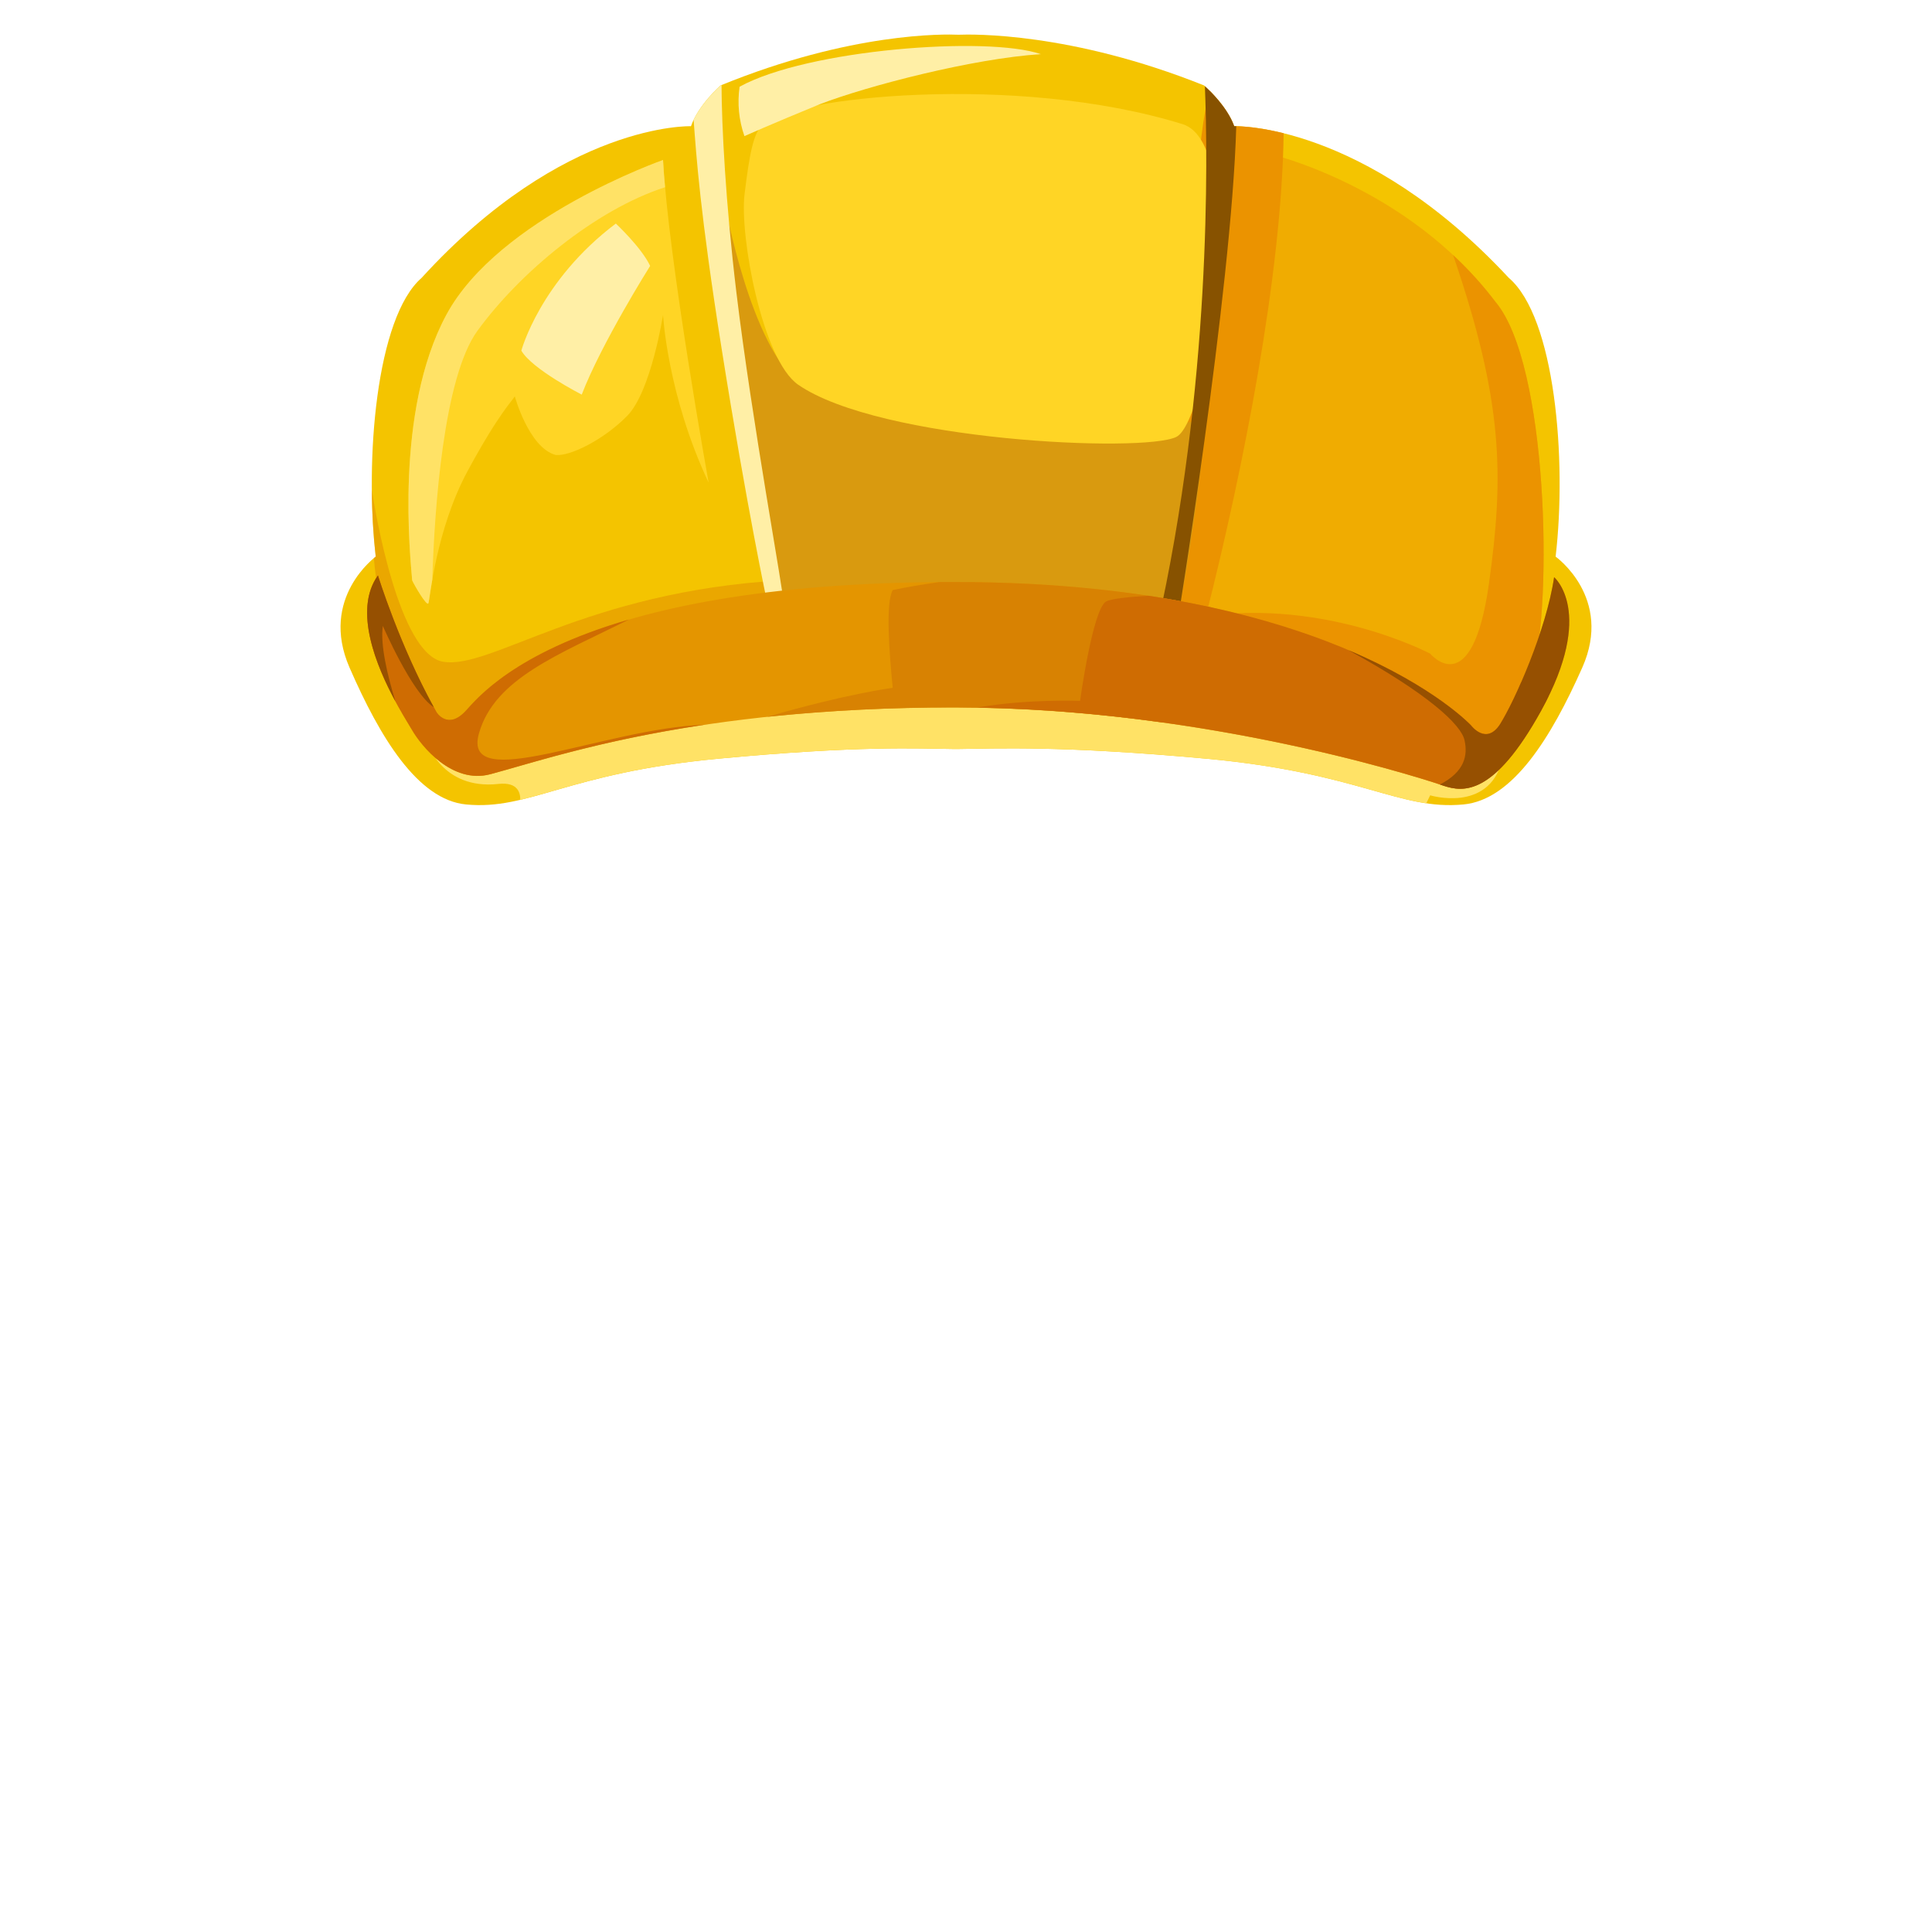
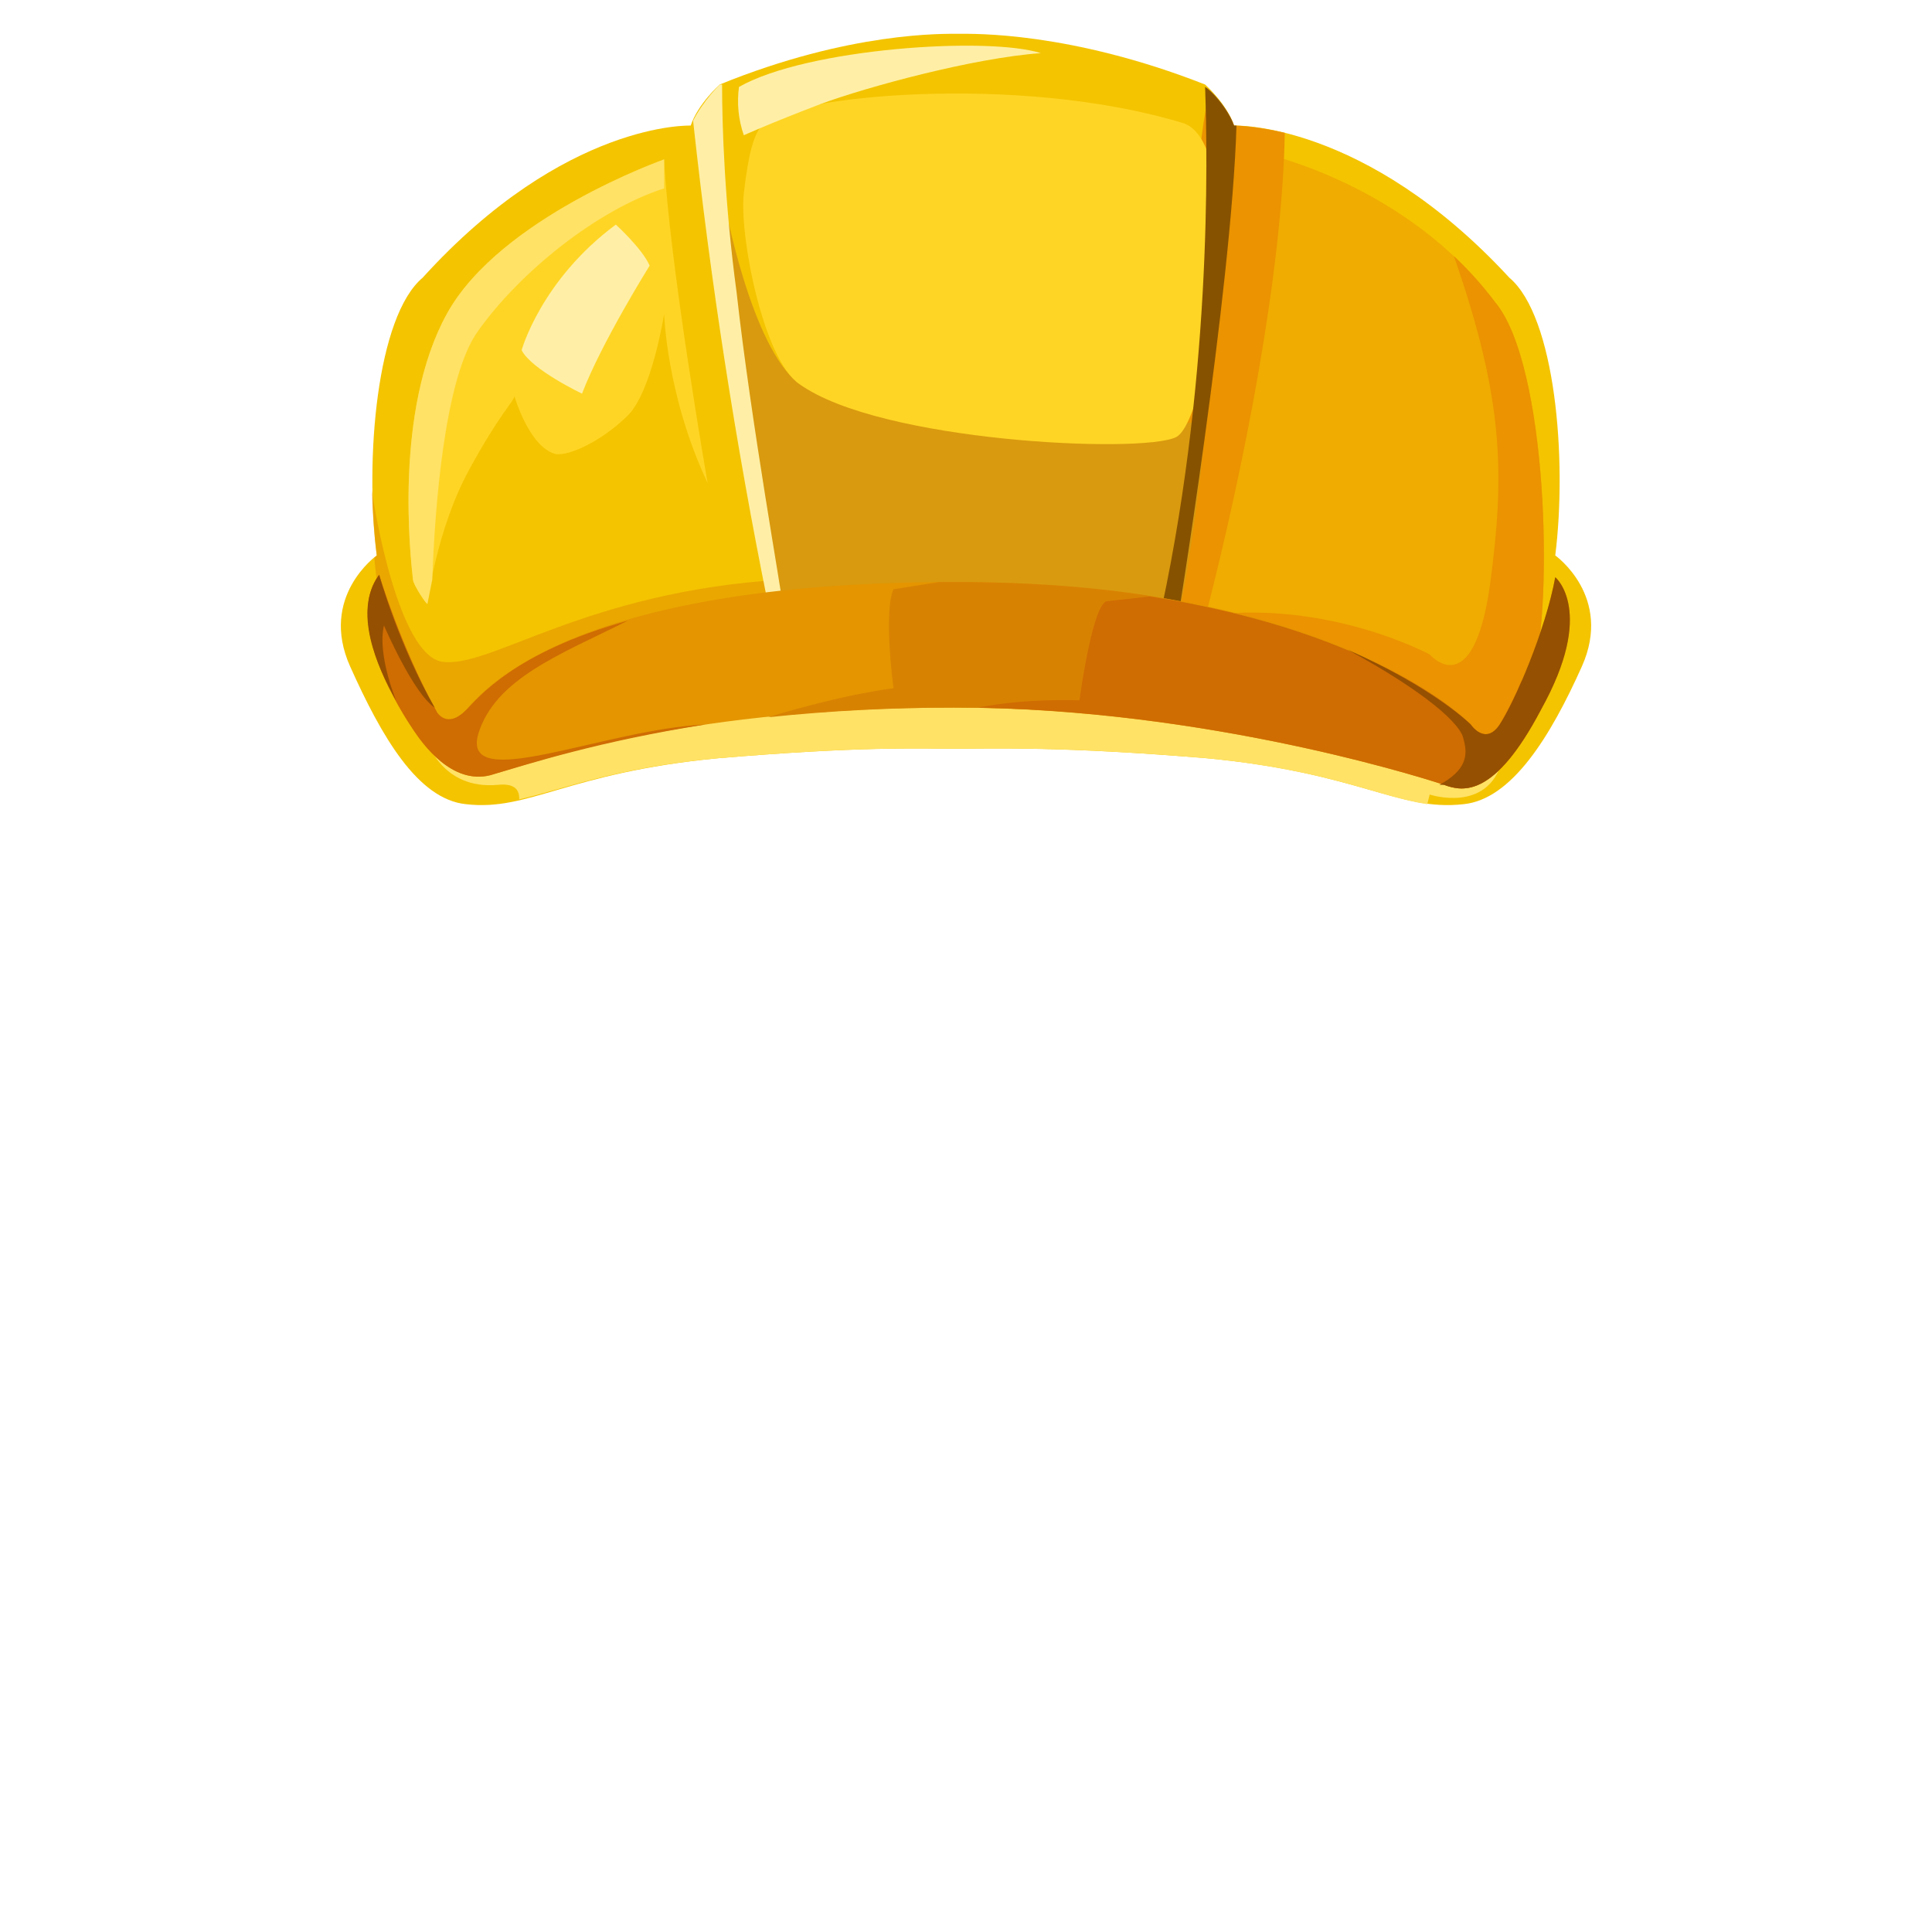
<svg xmlns="http://www.w3.org/2000/svg" id="Assets" viewBox="0 0 800 800">
  <defs>
-     <style>.cls-1{fill:#f4c400;}.cls-2{fill:#f0ac01;}.cls-3{fill:#eb9300;}.cls-4{opacity:0.62;}.cls-5{fill:#e49500;}.cls-6{fill:#ffe266;}.cls-7{fill:#ffd525;}.cls-8{fill:#ffefa6;}.cls-9{fill:#d99a0f;}.cls-10{fill:#875200;}.cls-11{fill:#d88202;}.cls-12{fill:#cf6c02;}.cls-13{fill:#965001;}</style>
+     <style>.cls-3{fill:#eb9300}.cls-5{fill:#e49500}.cls-6{fill:#ffe266}.cls-7{fill:#ffd525}.cls-8{fill:#ffefa6}</style>
  </defs>
-   <g id="Forma_6325_copia" data-name="Forma 6325 copia">
-     <path class="cls-1" d="M644.15,230.49c4.7-40.16-.22-99.09-19.41-115.45C564.61,50.41,511.05,52.26,511.05,52.26c-3.16-8.91-12.48-16.88-12.48-16.88-55.13-22.09-95.87-21.22-101.69-21-5.54-.25-44.45-1.12-98.52,21,0,0-9.15,8-12.24,16.88,0,0-52.54-1.85-111.52,62.78-18.82,16.36-23.65,75.29-19,115.45,0,0-23.47,17-10.88,45.91S173,331.2,193,333.11c26.2,2.49,41.8-13,104-18.91,58.89-5.56,83.19-4.22,97.59-4.06H397c15-.16,42.76-1.51,102.92,4.06,63.45,5.89,79.35,21.4,106.06,18.91,20.41-1.91,36.38-27.78,49.22-56.71S644.15,230.49,644.15,230.49Z" />
-   </g>
-   <g id="Forma_6346" data-name="Forma 6346">
-     <path class="cls-2" d="M619.24,125c-36.36-48.13-93.77-61.38-93.77-61.38-3.65,1.76-11.5,68.61-12.81,71.5S496,248.39,490.4,259.86s124.11,52.61,124.11,52.61,12.18-6.14,20.24-34.4S641.12,150.91,619.24,125Z" />
-   </g>
-   <g id="Forma_6347" data-name="Forma 6347">
-     <path class="cls-3" d="M619.24,125a151.09,151.09,0,0,0-17.54-19.39c20.86,60.87,21.08,91.4,14.84,136.08-7,49.86-24.29,29-24.29,29s-46.55-24.83-100.63-14.29a25.55,25.55,0,0,1-1.22,3.5c-.77,1.59,1.07,3.76,4.82,6.32l5.76,3.45c30.19,16.39,113.53,42.84,113.53,42.84s12.18-6.14,20.24-34.4S641.12,150.91,619.24,125Z" />
-   </g>
-   <g id="Forma_6345" data-name="Forma 6345">
-     <path class="cls-3" d="M511.05,52.26c-2.14-6-7.1-11.64-10.09-14.63-11.16,38.24-5,175.23-20,214.81-17.83,47,18.21,3.37,18.21,3.37,15.78-62.08,31.6-142.48,32.36-200.64C518.73,52,511.05,52.26,511.05,52.26Z" />
-   </g>
-   <g id="Forma_6340" data-name="Forma 6340" class="cls-4">
-     <path class="cls-5" d="M323.79,240.3C242.16,245,203.27,277.37,183.48,274c-18.41-3.11-28.26-62.95-29.53-71.22a266.12,266.12,0,0,0,1.61,27.69s-.28.21-.76.6c14.34,158.75,173.71,33.49,173.71,33.49Z" />
-   </g>
-   <g id="Forma_6338_copia" data-name="Forma 6338 copia">
-     <path class="cls-6" d="M393.27,273.35c-117.55,7.26-220,34.08-216.53,33.73,0,0,6,20.13,29.68,17.53,8.24-.9,9.07,4,9,6.59,17.46-4.09,38.18-12.89,81.62-17,58.89-5.56,83.19-4.22,97.59-4.06H397c15-.16,42.76-1.51,102.92,4.06,50.58,4.69,70.94,15.5,90.66,18.43,1-2,1.63-3.3,1.63-3.3s24,7.29,29.68-14.16C621.93,315.17,510.81,266.08,393.27,273.35Z" />
-   </g>
-   <g id="Forma_6326" data-name="Forma 6326">
-     <path class="cls-7" d="M274.55,66.26s-68.05,23.87-89.72,64.09S170,231.22,170.67,240.3c.62,1.5,6.15,11.16,6.74,9.44s3.14-30.45,16.19-54.64,18.91-29.56,19.56-31c0,0,5.77,21.15,16.87,24.29,5.83.66,19.77-6.11,29.68-16.19s14.84-41.82,14.84-41.82,1.78,33.19,18.88,69.47C293.43,199.82,276.84,108.09,274.55,66.26Z" />
-   </g>
-   <g id="Forma_6328" data-name="Forma 6328">
-     <path class="cls-8" d="M255,92.57c-31.36,23.65-39.12,52.62-39.12,52.62,4.39,7.69,25,18.21,25,18.21,8.19-21.31,28.33-53.29,28.33-53.29C265.68,102.54,255,92.57,255,92.57Z" />
-   </g>
-   <g id="Forma_6328_copia" data-name="Forma 6328 copia">
-     <path class="cls-6" d="M274.55,66.26s-68.05,23.87-89.72,64.09S170,231.22,170.67,240.3c.62,1.5,6.15,11.16,6.74,9.44.2-.58.63-4.21,1.59-9.69.91-29.39,4.66-83.67,18.65-103,17.52-24.16,48.91-50.22,77.74-59.53C275,73.51,274.74,69.71,274.55,66.26Z" />
-   </g>
-   <g id="Forma_6343" data-name="Forma 6343">
-     <path class="cls-9" d="M499.17,173.52c-4.87,4.95-147.68,0-168-14.84s-31-74.2-31-74.2c-5.78,29.8,19.42,144.33,22.26,167.28s165,3,165.26,2C492.65,235,499.92,174.84,499.17,173.52Z" />
-   </g>
-   <g id="Forma_6342" data-name="Forma 6342">
-     <path class="cls-7" d="M489.72,51.42c-69.18-21.45-163.89-11.05-174,0-3.82,4.18-5.33,12-7.42,29s7.25,68.59,22.26,78.92c33.83,23.28,142.72,28.28,156.5,21.59S517.2,60,489.72,51.42Z" />
-   </g>
-   <g id="Forma_6341" data-name="Forma 6341">
-     <path class="cls-8" d="M306.25,35.91a43.19,43.19,0,0,0,2,20.45s11.18-5,31.34-13.25C359.33,35.52,403,24.2,431,22.42,408.85,14.78,334.35,20.44,306.25,35.91Z" />
-   </g>
-   <g id="Forma_6338" data-name="Forma 6338">
-     <path class="cls-8" d="M304.9,120.9c-4.45-37.05-6.06-68.6-6.13-85.69l-.41.17S291,41.84,287.21,49.63c1.15,15.08,2.58,37.91,11.62,94.88,10.38,65.45,18.89,105.23,18.89,105.23s6.39,2.76,6.74,0S311.36,174.66,304.9,120.9Z" />
-   </g>
-   <g id="Forma_6344" data-name="Forma 6344">
-     <path class="cls-10" d="M511.05,52.26c-2.8-7.89-10.42-15-12.13-16.57,1.15,28.5,2.79,124-20,224.84l8.1.68s23-140.73,24.89-208.95Z" />
-   </g>
-   <g id="Forma_6332" data-name="Forma 6332">
-     <path class="cls-5" d="M643.52,239c-3.17,21.83-16.46,51.5-22.26,60.71s-12.14.67-12.14.67S554.17,241,395.29,241s-194.87,45.09-202.36,53.29-12.14.67-12.14.67c-15-26.51-24.29-56.66-24.29-56.66-14.46,20.16,10.41,57.59,14.17,64.08s16.53,22.44,32.38,18.22c27.26-7.28,84.08-27.66,192.24-27.66s202.36,32.38,202.36,32.38c8.29,2.76,20.91,4.35,40.47-31C660.74,253.36,643.52,239,643.52,239Z" />
-   </g>
-   <g id="Forma_6335" data-name="Forma 6335">
-     <path class="cls-11" d="M395.29,241c-2.09,0-4.15,0-6.21,0-7.41,1.06-14.15,2.18-19.42,3.34-3,5.46-1.48,25.39,0,40.48,0,0-18.29,2.26-52,12a737.3,737.3,0,0,1,77.59-3.88,628.33,628.33,0,0,1,86.4,6.28c4.12-18.12,14-36.6,20.55-47.57C473.53,245.3,438.2,241,395.29,241Z" />
-   </g>
-   <g id="Forma_6334" data-name="Forma 6334">
-     <path class="cls-12" d="M198.32,303.7c6.47-22.89,33.46-32.79,62.12-47.18-47.64,13.87-62.93,32.72-67.51,37.74-7.49,8.19-12.14.67-12.14.67-15-26.51-24.29-56.66-24.29-56.66-14.46,20.16,10.41,57.59,14.17,64.08s16.53,22.44,32.38,18.22c16.73-4.47,44.59-13.87,88.62-20.46C250.27,301.56,191.06,329.42,198.32,303.7Zm431.59-21.3a146.31,146.31,0,0,1-8.65,17.26c-5.8,9.2-12.14.67-12.14.67s-35.92-38.78-133.61-53.65c-8.29.5-15.47,1.26-17.49,2.38-5.56,3.11-10.79,41.15-10.79,41.15s-21.94-.86-42.58,2.78c104.17,1.77,193,32.3,193,32.3,8.29,2.76,20.91,4.35,40.47-31q1.74-3.15,3.17-6.09Q635.25,285.16,629.91,282.4Z" />
-   </g>
-   <g id="Forma_6333" data-name="Forma 6333">
-     <path class="cls-13" d="M163.72,290.4c-3.26-10.69-6.34-23.46-5.19-31.22,0,0,12.08,27.95,21.08,33.64-14.3-26-23.11-54.55-23.11-54.55C146.16,252.69,155.94,276,163.72,290.4ZM643.52,239c-3.17,21.83-16.46,51.5-22.26,60.71s-12.14.67-12.14.67-14.67-15.84-50.76-31.16c33,18.05,46.64,30.87,48.06,37.23,1.38,6.19.24,13-10.19,18.41l1.42.48c8.29,2.76,20.91,4.35,40.47-31C660.74,253.36,643.52,239,643.52,239Z" />
-   </g>
+   <path id="Forma_6325_copia" d="M644 230c5-40 0-99-19-115-60-65-114-63-114-63-3-9-12-17-12-17-56-22-96-21-102-21s-45-1-99 21c0 0-9 8-12 17 0 0-52-2-111 63-19 16-24 75-19 115 0 0-24 17-11 46s28 55 48 57c26 3 42-13 104-19 59-5 83-4 98-4h2c15 0 43-1 103 4 63 6 79 22 106 19 20-2 36-28 49-57s-11-46-11-46Z" data-name="Forma 6325 copia" style="fill:#f4c400" />
+   <path id="Forma_6346" d="M619 125c-36-48-94-61-94-61-3 1-11 68-12 71s-17 113-23 125 125 52 125 52 12-6 20-34 6-127-16-153Z" data-name="Forma 6346" style="fill:#f0ac01" />
+   <path id="Forma_6347" d="M619 125a151 151 0 0 0-17-19c21 60 21 91 15 136-7 50-25 29-25 29s-46-25-100-15a26 26 0 0 1-2 4c0 1 1 4 5 6l6 4c30 16 114 43 114 43s12-7 20-35 6-127-16-153Z" class="cls-3" data-name="Forma 6347" />
+   <path id="Forma_6345" d="M511 52c-2-6-7-11-10-14-11 38-5 175-20 214-18 47 18 4 18 4 16-62 32-143 33-201-13-3-21-3-21-3Z" class="cls-3" data-name="Forma 6345" />
+   <path id="Forma_6340" d="M324 240c-82 5-121 37-141 34-18-3-28-63-29-71a266 266 0 0 0 2 27s-1 1-1 1c14 159 174 34 174 34Z" class="cls-5" data-name="Forma 6340" style="opacity:.62" />
+   <path id="Forma_6338_copia" d="M393 273c-117 8-220 34-216 34 0 0 6 20 29 18 9-1 9 4 9 6 18-4 39-13 82-17 59-5 83-4 98-4h2c15 0 43-1 103 4 51 5 71 16 91 19l1-4s24 8 30-14c0 0-111-49-229-42Z" class="cls-6" data-name="Forma 6338 copia" />
+   <path id="Forma_6326" d="M275 66s-68 24-90 64-15 101-14 110c0 2 6 11 6 10s4-31 17-55 19-29 19-31c0 0 6 21 17 24 6 1 20-6 30-16s15-42 15-42 1 34 18 70c0 0-16-92-18-134Z" class="cls-7" data-name="Forma 6326" />
+   <path id="Forma_6328" d="M255 93c-31 23-39 52-39 52 4 8 25 18 25 18 8-21 28-53 28-53-3-7-14-17-14-17Z" class="cls-8" data-name="Forma 6328" />
+   <path id="Forma_6328_copia" d="M275 66s-68 24-90 64-15 101-14 110c0 2 6 11 6 10l2-10c1-29 5-84 19-103 17-24 49-50 77-59V66Z" class="cls-6" data-name="Forma 6328 copia" />
+   <path id="Forma_6343" d="M499 174c-5 4-148 0-168-15s-31-75-31-75c-6 30 20 145 22 168s165 3 166 2c5-19 12-79 11-80Z" data-name="Forma 6343" style="fill:#d99a0f" />
+   <path id="Forma_6342" d="M490 51c-69-21-164-11-174 0-4 5-6 12-8 29s8 69 23 79c33 24 142 29 156 22s30-121 3-130Z" class="cls-7" data-name="Forma 6342" />
+   <path id="Forma_6341" d="M306 36a43 43 0 0 0 2 20s11-5 32-13c19-7 63-19 91-21-22-7-97-2-125 14Z" class="cls-8" data-name="Forma 6341" />
+   <path id="Forma_6338" d="M305 121c-5-37-6-69-6-86h-1s-7 7-11 15a2217 2217 0 0 0 31 200s6 3 6 0-13-75-19-129Z" class="cls-8" data-name="Forma 6338" />
+   <path id="Forma_6344" d="M511 52c-3-8-10-15-12-16 1 28 3 124-20 225h8s23-141 25-209Z" data-name="Forma 6344" style="fill:#875200" />
+   <path id="Forma_6332" d="M644 239c-4 22-17 52-23 61s-12 0-12 0-55-59-214-59-195 45-202 53-12 1-12 1c-15-27-24-57-24-57-15 20 10 58 14 64s16 23 32 19c27-8 84-28 192-28s203 32 203 32c8 3 21 5 40-31 23-41 6-55 6-55Z" class="cls-5" data-name="Forma 6332" />
+   <path id="Forma_6335" d="M395 241h-6l-19 3c-3 6-2 26 0 41 0 0-19 2-52 12a737 737 0 0 1 77-4 628 628 0 0 1 87 6c4-18 14-36 20-47-28-7-64-11-107-11Z" data-name="Forma 6335" style="fill:#d88202" />
+   <path id="Forma_6334" d="M198 304c7-23 34-33 62-47-47 13-62 32-67 37-8 8-12 1-12 1-15-27-24-57-24-57-15 20 10 58 14 64s16 23 32 19c17-5 45-14 89-21-42 2-101 29-94 4Zm432-22a146 146 0 0 1-9 18c-6 9-12 0-12 0s-36-38-133-53l-18 2c-6 3-11 41-11 41s-22-1-42 3c104 2 193 32 193 32 8 3 21 5 40-31l3-6-11-6Z" data-name="Forma 6334" style="fill:#cf6c02" />
+   <path id="Forma_6333" d="M164 290c-4-10-7-23-5-31 0 0 12 28 21 34-15-26-23-55-23-55-11 15-1 38 7 52Zm480-51c-4 22-17 52-23 61s-12 0-12 0-15-15-51-31c33 18 47 31 48 37 2 7 1 13-10 19h2c8 3 21 5 40-31 23-41 6-55 6-55Z" data-name="Forma 6333" style="fill:#965001" />
</svg>
